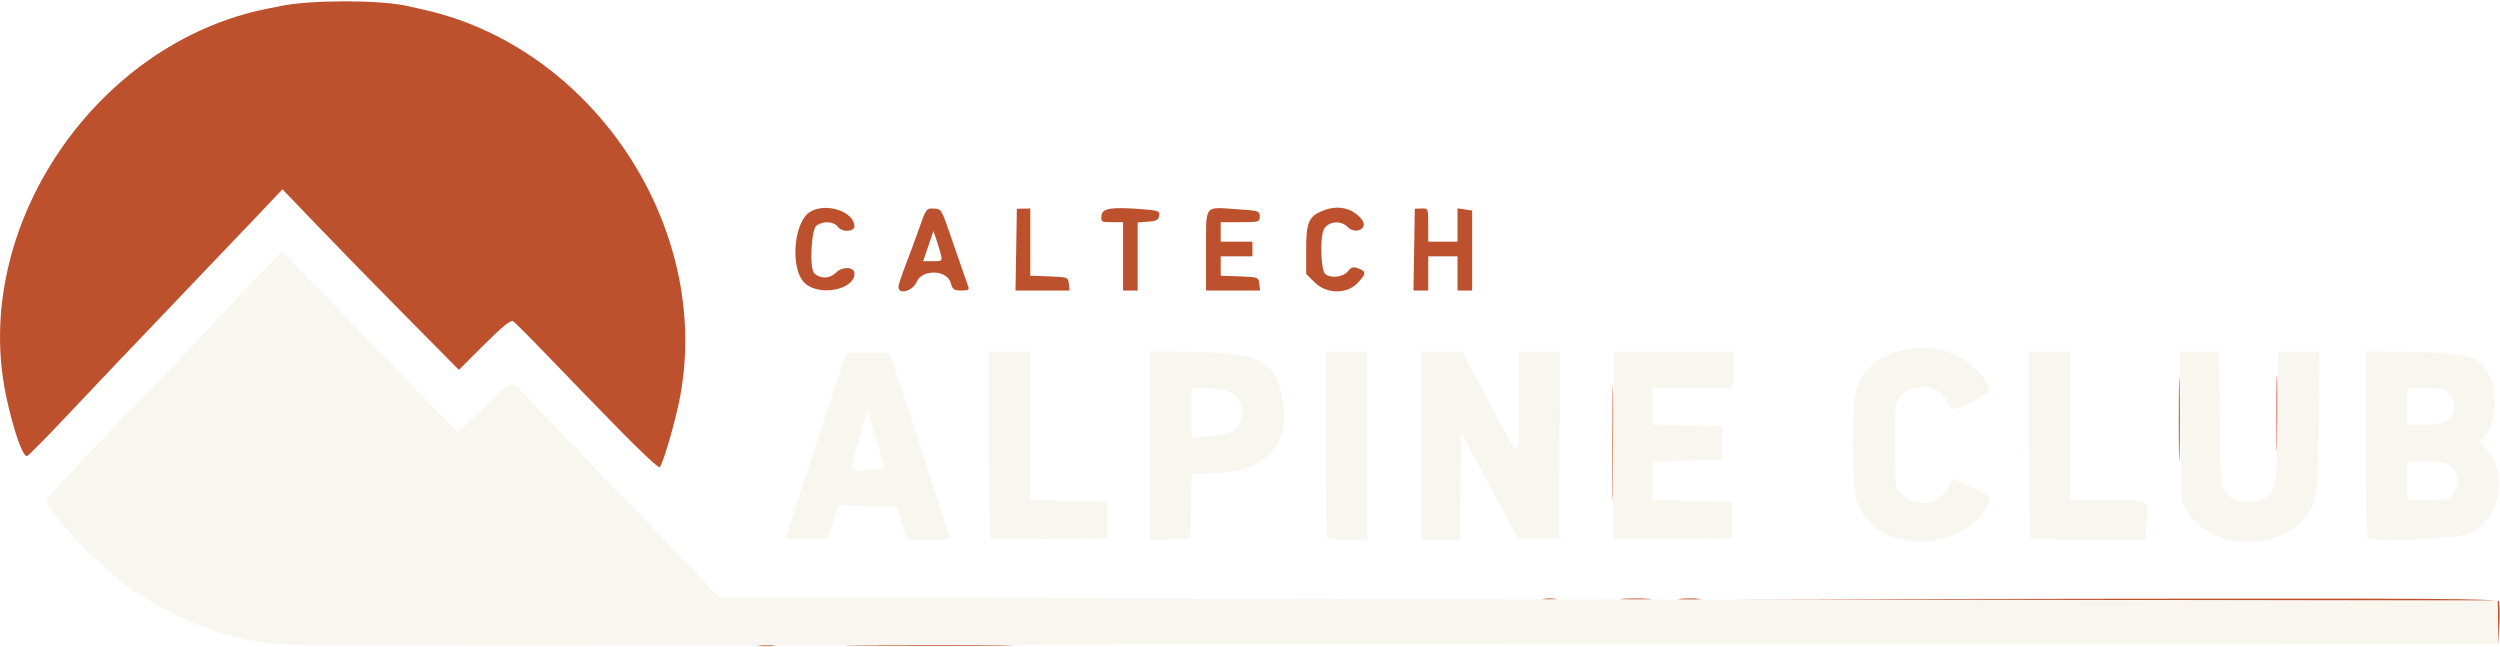
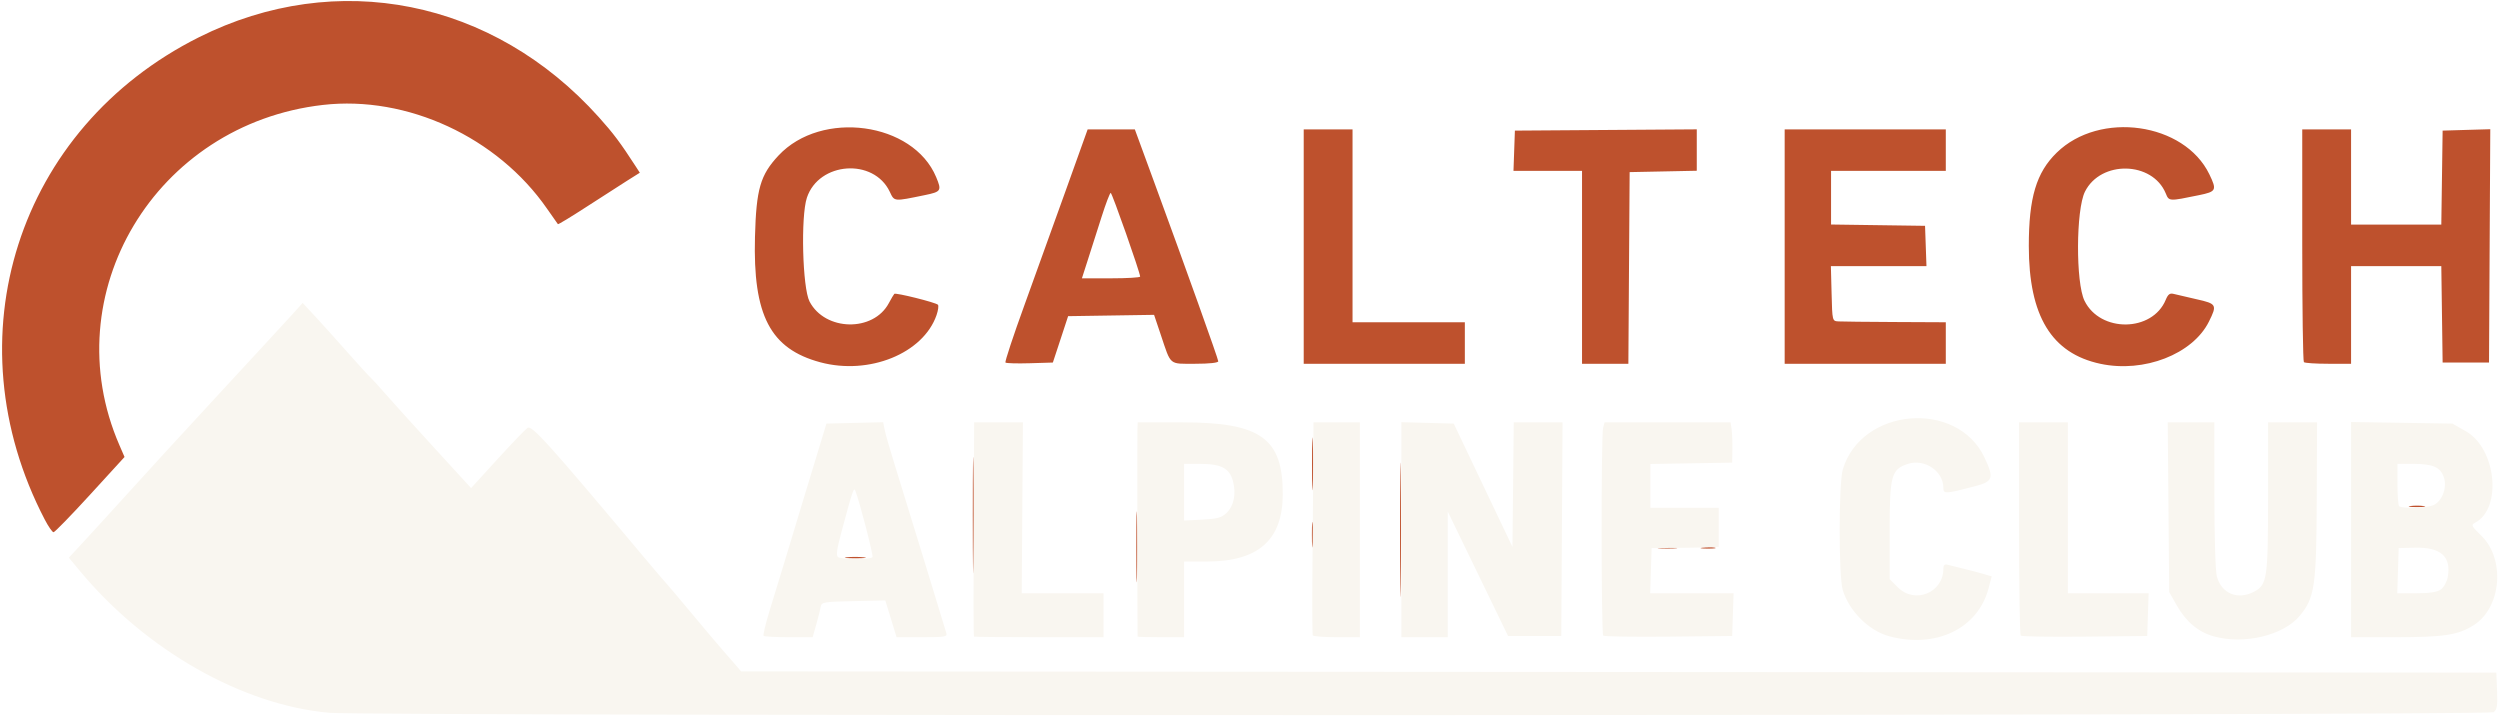
- <svg xmlns="http://www.w3.org/2000/svg" viewBox="0 0 1024 265" role="img" aria-label="Caltech Alpine Club">
-   <path fill="#be512d" d="M311.25 264.28C312.76 264.05 315.24 264.05 316.75 264.28C318.26 264.51 317.02 264.7 314 264.7C310.98 264.7 309.74 264.51 311.25 264.28ZM352.82 264.25C368.4 264.1 393.6 264.1 408.82 264.25C424.04 264.41 411.3 264.53 380.5 264.53C349.7 264.53 337.24 264.41 352.82 264.25ZM1023.2 255.25L1023 246.01L864.25 245.75L705.5 245.49L864.28 245.25C995.86 245.04 1023.15 245.23 1023.57 246.33C1023.86 247.07 1023.93 251.45 1023.75 256.08L1023.41 264.5L1023.2 255.25ZM632.26 245.28C633.78 245.05 636.03 245.06 637.26 245.3C638.49 245.53 637.25 245.72 634.5 245.71C631.75 245.71 630.74 245.51 632.26 245.28ZM664.75 245.26C667.64 245.06 672.36 245.06 675.25 245.26C678.14 245.46 675.77 245.63 670 245.63C664.23 245.63 661.86 245.46 664.75 245.26ZM688.25 245.27C690.31 245.06 693.69 245.06 695.75 245.27C697.81 245.49 696.12 245.66 692 245.66C687.88 245.66 686.19 245.49 688.25 245.27ZM660.45 181.5C660.45 160.6 660.59 151.91 660.75 162.18C660.91 172.46 660.91 189.56 660.75 200.18C660.59 210.81 660.45 202.4 660.45 181.5ZM892.44 171.5C892.44 156.1 892.58 149.94 892.75 157.81C892.92 165.68 892.92 178.28 892.75 185.81C892.58 193.34 892.44 186.9 892.44 171.5ZM932.43 169.5C932.43 155.75 932.57 149.99 932.75 156.69C932.92 163.4 932.92 174.65 932.75 181.69C932.58 188.74 932.43 183.25 932.43 169.5ZM254.38 176.71C246.16 168.34 233.15 154.95 225.46 146.94C217.78 138.94 210.89 132.02 210.14 131.57C209.19 130.99 205.71 133.81 198.37 141.12L187.96 151.5L166.69 130C154.99 118.17 138.73 101.53 130.55 93.01L115.69 77.53L106.59 87.15C101.59 92.44 85.35 109.46 70.5 124.97C55.65 140.49 36.46 160.66 27.86 169.81C19.26 178.95 11.72 186.59 11.1 186.8C9.37 187.38 5.34 175.8 2.44 161.89C-11.93 93.03 39.11 17.55 109.5 3.56C111.15 3.23 113.62 2.73 115 2.45C127.15 -0.06 155.27 -0.1 166.5 2.39C167.6 2.63 170.75 3.34 173.5 3.95C242.96 19.44 291.61 92.85 278.57 162.5C276.7 172.52 271.42 190.62 270.15 191.41C269.7 191.69 262.6 185.07 254.38 176.71ZM329.77 116.08C323.49 110.48 324.94 90.83 331.93 86.7C338.39 82.88 349.86 86.66 349.98 92.64C350.02 94.93 344.86 95.25 343.32 93.05C341.64 90.65 337.29 90.34 334.44 92.42C332.27 94 331.5 109.92 333.5 111.88C336.01 114.34 339.86 114.23 342.46 111.63C345.08 109.01 350 109.28 350 112.05C350 118.65 335.81 121.48 329.77 116.08ZM368 117.53C368 116.72 369.28 112.78 370.85 108.78C372.41 104.77 374.97 97.84 376.54 93.36C379.22 85.69 379.54 85.24 382.16 85.42C385.84 85.67 385.27 84.64 390.97 101.22C393.74 109.26 396.27 116.54 396.61 117.42C397.09 118.67 396.5 119 393.75 119C390.7 119 390.18 118.61 389.36 115.75C387.84 110.44 377.64 110.22 375.46 115.45C373.87 119.25 368 120.89 368 117.53ZM416.23 102.25L416.5 85.5L419.25 85.45L422 85.41L422 99.16L422 112.92L429.75 113.21C437.38 113.5 437.5 113.54 437.82 116.25L438.13 119L427.04 119L415.95 119L416.23 102.25ZM460 105L460 91L455.43 91C451.06 91 450.88 90.88 451.18 88.31C451.55 85.23 455.19 84.68 468.3 85.73C474.52 86.22 475.08 86.45 474.8 88.38C474.56 90.1 473.7 90.56 470.25 90.81L466 91.11L466 105.06L466 119L463 119L460 119L460 105ZM494 102.61C494 83.44 493 84.79 506.51 85.68C515.63 86.28 516 86.39 516 88.65C516 90.92 515.73 91 508 91L500 91L500 95L500 99L506.5 99L513 99L513 102L513 105L506.5 105L500 105L500 108.96L500 112.92L507.75 113.21C515.38 113.5 515.5 113.54 515.82 116.25L516.13 119L505.07 119L494 119L494 102.61ZM538.4 115.6L535 112.2L535 102.32C535 91.17 536.01 88.73 541.6 86.39C547.85 83.78 553.9 85.07 557.75 89.84C560.71 93.5 555.34 96.34 551.92 92.92C549.08 90.08 543.99 90.65 542.23 94C540.63 97.06 541 110.4 542.73 112.13C544.74 114.14 550.11 113.58 552.07 111.16C553.53 109.35 554.27 109.15 556.42 109.97C559.71 111.22 559.66 112.08 556.1 115.89C551.69 120.62 543.28 120.48 538.4 115.6ZM579.23 102.25L579.5 85.5L582.25 85.4C584.99 85.3 585 85.32 585 92.15L585 99L591 99L597 99L597 92.17L597 85.35L600 85.79L603 86.23L603 102.61L603 119L600 119L597 119L597 112L597 105L591 105L585 105L585 112L585 119L581.98 119L578.95 119L579.23 102.25ZM385.36 104.25C384.99 102.74 384.16 99.94 383.51 98.04L382.33 94.58L380.23 100.79L378.13 107L382.08 107C385.89 107 386.01 106.9 385.36 104.25Z" />
-   <path fill="#f9f6f0" d="M114 263.99C106.45 263.11 101.91 262.35 98.83 261.42C97.91 261.14 96.34 260.74 95.33 260.53C84.93 258.34 66.97 250.18 55.14 242.25C41.44 233.07 18.2 208.64 19.21 204.46C19.45 203.44 54.65 166.24 64.58 156.52C66.27 154.86 75.91 144.72 86.01 134C96.1 123.28 106.89 111.87 109.98 108.67L115.61 102.83L139.54 127.67C152.7 141.32 168.88 158.03 175.49 164.79L187.51 177.07L198.17 167.04C210.27 155.63 209.65 155.91 213.57 160.26C217.05 164.12 239.55 187.53 259.95 208.5C267.97 216.75 279.04 228.27 284.54 234.09L294.53 244.68L570.02 245.34C721.53 245.7 885.44 245.99 934.25 246L1023 246L1023 255L1023 264L745.25 263.96C592.49 263.94 389.65 264.14 294.5 264.39C199.35 264.65 118.12 264.47 114 263.99ZM778.72 220.97C769.72 218.7 763.24 213.1 760.58 205.29C758.4 198.89 758.32 166.64 760.47 159.41C766.38 139.52 798.94 136.36 812.15 154.4C816.07 159.76 815.83 160.56 809.25 163.86C799.98 168.5 799.62 168.52 797.68 164.45C793.79 156.29 780.05 156.52 776.88 164.8C776.27 166.4 775.98 174.16 776.17 183.83L776.5 200.17L779.89 203.2C785.7 208.39 794.74 206.27 798.6 198.8L800 196.1L806.75 199.2C815.43 203.18 815.53 203.3 814.03 206.92C809.67 217.46 792.26 224.39 778.72 220.97ZM911.06 220.47C904.48 218.62 899.84 215.25 896.21 209.67L893.5 205.5L893.2 174.75L892.89 144L900.9 144L908.91 144L909.2 171.43C909.49 197.47 909.61 199 911.6 201.68C915.78 207.32 926.69 207.07 930.64 201.24C932.32 198.77 932.53 195.84 932.83 171.25L933.17 144L941.65 144L950.14 144L949.75 172.75C949.31 204.61 948.95 206.83 943.19 213.21C936.45 220.67 922.77 223.76 911.06 220.47ZM322 220.22C322 219.75 327.54 202.52 334.32 181.93L346.64 144.5L355.53 144.5L364.42 144.5L366.13 149.5C369.71 160.03 389 219.8 389 220.38C389 220.72 385.04 221 380.19 221L371.38 221L369.36 214.25L367.34 207.5L355.37 207.22L343.4 206.94L341.37 213.72L339.34 220.5L330.67 220.79C325.9 220.95 322 220.69 322 220.22ZM405.68 220.35C405.31 219.97 405 202.64 405 181.83L405 144L413.5 144L422 144L422 174.47L422 204.95L437.75 205.22L453.5 205.5L453.5 213L453.5 220.5L429.93 220.77C416.97 220.91 406.06 220.73 405.68 220.35ZM471 182.45L471 143.82L490.25 144.16C515.63 144.61 522.27 148.04 525.11 162.2C528.99 181.49 519.58 192.68 498.59 193.75L488.06 194.28L487.78 207.39L487.5 220.5L479.25 220.79L471 221.08L471 182.45ZM543.67 220.33C543.3 219.97 543 202.64 543 181.83L543 144L551.5 144L560 144L560 182.5L560 221L552.17 221C547.86 221 544.03 220.7 543.67 220.33ZM582 182.5L582 144L590.41 144L598.82 144L603.78 153.25C606.5 158.34 610.9 166.55 613.55 171.5C622.86 188.88 621.99 189.52 622 165.25L622 144L630.51 144L639.02 144L638.76 182.25L638.5 220.5L630.17 220.5L621.83 220.5L615.85 209.5C612.56 203.45 607.31 193.64 604.18 187.71L598.5 176.91L598.23 198.96L597.96 221L589.98 221L582 221L582 182.5ZM660.93 220.6C660.7 220.36 660.62 203.03 660.77 182.08L661.05 144L685.52 144L710 144L710 151.5L710 159L693.5 159L677 159L677 166.47L677 173.95L691.25 174.22L705.5 174.5L705.5 181.5L705.5 188.5L691.25 188.78L677 189.05L677 197L677 204.95L693.25 205.23L709.5 205.5L709.5 213L709.5 220.5L685.43 220.77C672.2 220.91 661.17 220.84 660.93 220.6ZM831.67 220.33C831.3 219.97 831 202.64 831 181.83L831 144L839.5 144L848 144L848 174.5L848 205L863.38 205C881.1 205 880.43 204.57 879.32 215.21L878.72 221L855.52 221C842.77 221 832.03 220.7 831.67 220.33ZM969.75 220.43C969.34 220.01 969 202.61 969 181.76L969 143.85L988.75 144.17C1011.87 144.56 1015.8 145.83 1019.9 154.3C1023.71 162.17 1021.51 177.72 1016.3 179.71C1015.2 180.14 1015.57 181 1017.87 183.38C1027.74 193.62 1024.08 213.13 1011.23 218.75C1007.21 220.51 971.26 221.96 969.75 220.43ZM1004.23 203.25C1006.67 200.47 1007.28 197.1 1005.93 193.84C1004.35 190.03 1001.6 189 992.93 189L986 189L986 197L986 205L994.35 205C1001.04 205 1002.99 204.65 1004.23 203.25ZM360.7 192C362.03 192 362.85 191.56 362.51 191.02C362.18 190.48 360.41 184.97 358.58 178.77L355.26 167.5L354.07 172C353.41 174.47 351.84 179.97 350.57 184.21C347.9 193.1 348.01 193.39 353.89 192.6C356.3 192.27 359.37 192 360.7 192ZM504.92 176.82C511.02 173.01 509.73 162.5 502.88 160.11C501.13 159.5 497.07 159 493.85 159L488 159L488 169.15L488 179.29L495.49 178.66C499.61 178.31 503.86 177.48 504.92 176.82ZM1001.48 172.83C1005.78 170.87 1006.56 163.93 1002.83 160.75C1001.28 159.43 998.98 159 993.39 159L986 159L986 166.5L986 174L992.45 174C996 174 1000.06 173.47 1001.48 172.83Z" />
+ <svg xmlns="http://www.w3.org/2000/svg" viewBox="0 0 1024 293" role="img" aria-label="Caltech Alpine Club">
+   <path fill="#be512d" d="M573.46 217C573.46 192.52 573.59 182.51 573.75 194.75C573.91 206.99 573.91 227.01 573.75 239.25C573.59 251.49 573.46 241.48 573.46 217ZM398.45 211C398.45 189.82 398.59 181.16 398.75 191.75C398.91 202.34 398.91 219.66 398.75 230.25C398.59 240.84 398.45 232.18 398.45 211ZM465.43 224C465.43 211.07 465.57 205.79 465.75 212.25C465.92 218.71 465.92 229.29 465.75 235.75C465.57 242.21 465.43 236.93 465.43 224ZM346.73 228.28C348.5 228.06 351.65 228.05 353.73 228.27C355.8 228.49 354.35 228.67 350.5 228.67C346.65 228.68 344.95 228.5 346.73 228.28ZM537.35 219C537.35 214.32 537.52 212.41 537.73 214.75C537.94 217.09 537.94 220.91 537.73 223.25C537.52 225.59 537.35 223.68 537.35 219ZM679.75 224.28C681.54 224.05 684.46 224.05 686.25 224.28C688.04 224.5 686.58 224.68 683 224.68C679.42 224.68 677.96 224.5 679.75 224.28ZM697.26 224.28C698.78 224.05 701.03 224.06 702.26 224.3C703.49 224.53 702.25 224.72 699.5 224.71C696.75 224.71 695.74 224.51 697.26 224.28ZM18.3 212.75C-20.36 138.49 7.18 52.45 81.5 15.25C137.96 -13.01 201.98 -0.22 245.26 47.97C251.26 54.65 254.11 58.45 260.37 68.12L262.07 70.75L256.78 74.08C253.88 75.91 246.39 80.72 240.15 84.77C233.91 88.82 228.68 91.99 228.52 91.82C228.36 91.64 226.36 88.8 224.08 85.5C203.75 56.17 166.74 39.03 132.28 42.98C63.61 50.85 22.02 120.38 48.91 182.34L51.01 187.18L36.92 202.59C29.17 211.07 22.42 218 21.93 218C21.44 218 19.8 215.64 18.3 212.75ZM987.25 207.28C988.76 207.05 991.24 207.05 992.75 207.28C994.26 207.51 993.02 207.7 990 207.7C986.98 207.7 985.74 207.51 987.25 207.28ZM537.41 190C537.41 180.38 537.56 176.44 537.74 181.25C537.93 186.06 537.93 193.94 537.74 198.75C537.56 203.56 537.41 199.62 537.41 190ZM336.02 148.4C315.5 142.88 308.37 129.21 309.24 97C309.76 77.39 311.42 71.68 318.88 63.7C336.49 44.87 374.04 50 383.44 72.52C385.79 78.13 385.53 78.54 378.75 79.93C365.95 82.57 366.38 82.61 364.45 78.54C357.85 64.63 335.4 66.24 330.5 80.99C327.94 88.7 328.69 117.94 331.59 123.5C337.95 135.69 357.73 136.09 364.07 124.16C365.05 122.33 366.05 120.62 366.31 120.36C366.87 119.79 383.24 123.88 384.17 124.82C384.54 125.2 384.28 127.12 383.6 129.09C378.14 144.77 355.99 153.76 336.02 148.4ZM860.36 149.02C840.3 144.75 831 129.45 831 100.76C831 80.95 834.07 70.69 842.43 62.53C860.08 45.29 894.68 50.19 904.94 71.37C908.1 77.9 907.81 78.48 900.75 79.93C888.3 82.49 888.45 82.5 887.08 79.19C881.62 66.01 860.47 65.56 854 78.5C850.3 85.9 850.18 115.82 853.82 123.21C860.28 136.33 881.59 136.07 887.08 122.81C888.04 120.5 888.77 119.97 890.4 120.4C891.56 120.71 895.76 121.69 899.75 122.58C907.96 124.41 908.2 124.87 904.76 131.76C898.11 145.08 878.19 152.82 860.36 149.02ZM411.84 148.5C411.52 148.19 415.06 137.49 419.7 124.72C424.33 111.95 432.03 90.59 436.81 77.25L445.5 53L455.17 53L464.83 53L466.39 57.25C467.25 59.59 470.18 67.58 472.9 75C485.91 110.46 499 147.05 499 147.98C499 148.6 495.33 149 489.54 149C478.67 149 479.75 149.9 475.49 137.23L472.71 128.96L455.1 129.23L437.5 129.5L434.38 139L431.25 148.5L421.83 148.78C416.64 148.94 412.15 148.81 411.84 148.5ZM534 101L534 53L544 53L554 53L554 92.5L554 132L577 132L600 132L600 140.5L600 149L567 149L534 149L534 101ZM648 109.5L648 70L633.96 70L619.92 70L620.21 61.75L620.5 53.5L657.75 53.24L695 52.98L695 61.46L695 69.94L681.25 70.22L667.5 70.5L667.24 109.75L666.98 149L657.49 149L648 149L648 109.5ZM731 101L731 53L764 53L797 53L797 61.5L797 70L773.5 70L750 70L750 80.98L750 91.96L769.25 92.23L788.5 92.5L788.79 100.75L789.08 109L769.51 109L749.93 109L750.22 120.25C750.5 131.46 750.51 131.5 753 131.65C754.38 131.73 764.84 131.85 776.25 131.9L797 132L797 140.5L797 149L764 149L731 149L731 101ZM943.67 148.33C943.3 147.97 943 126.37 943 100.33L943 53L953 53L963 53L963 72.5L963 92L981.48 92L999.96 92L1000.23 72.75L1000.5 53.5L1010.26 53.21L1020.02 52.93L1019.76 100.71L1019.5 148.5L1010 148.5L1000.5 148.5L1000.23 128.75L999.96 109L981.48 109L963 109L963 129L963 149L953.67 149C948.53 149 944.03 148.7 943.67 148.33ZM467 113.29C467 111.67 455.51 79 454.95 79C454.61 79 452.93 83.39 451.23 88.75C449.52 94.11 447.01 101.99 445.64 106.25L443.15 114L455.08 114C461.63 114 467 113.68 467 113.29Z" />
+   <path fill="#f9f6f0" d="M135 291.97C99.39 288.87 59.77 266.38 32.81 233.96L28.2 228.42L33.35 222.88C36.18 219.83 44.58 210.65 52 202.46C59.42 194.28 66.4 186.62 67.5 185.45C69.88 182.92 75.77 176.52 90 161.02C95.78 154.73 103.88 145.96 108 141.53C112.12 137.1 117.4 131.36 119.73 128.78L123.96 124.08L128.82 129.29C131.49 132.16 137.45 138.78 142.07 144C146.69 149.22 150.99 153.95 151.64 154.5C152.28 155.05 154.99 158.01 157.65 161.07C160.32 164.14 169.35 174.13 177.73 183.28L192.96 199.92L203.64 188.21C209.52 181.77 215.1 175.94 216.06 175.26C217.82 174.01 224.54 181.47 263.94 228.44C268.59 233.97 272.64 238.72 272.96 239C273.27 239.28 278.02 244.89 283.51 251.49C289.01 258.08 294.7 264.83 296.18 266.49C297.65 268.14 299.91 270.74 301.21 272.25L303.56 275L663.03 275.25L1022.5 275.5L1022.8 282.98C1023.04 289.15 1022.79 290.68 1021.36 291.73C1019.41 293.15 151.32 293.39 135 291.97ZM773.82 260.61C765.48 258.36 757.36 250.26 754.77 241.6C753.1 236.02 753.12 198.02 754.8 192.34C762.31 166.92 801.65 163.59 812.86 187.42C816.83 195.87 816.39 197.2 809 199.15C796.83 202.35 796 202.39 796 199.8C795.99 192.93 788.28 187.76 781.42 190.03C774.69 192.25 774.01 194.75 774 217.35L774 237.2L777.4 240.6C784.34 247.54 796 242.76 796 232.98C796 231.46 796.49 230.99 797.75 231.33C798.71 231.58 801.75 232.33 804.5 233C807.25 233.66 810.92 234.63 812.65 235.15L815.8 236.09L814.5 241.02C810.15 257.48 792.96 265.76 773.82 260.61ZM906.71 260.64C900.4 258.86 895.41 254.68 891.61 247.98L888.5 242.5L888.2 207.75L887.9 173L897.45 173L907 173L907.01 202.75C907.01 220.05 907.44 234.05 908.04 236.2C909.96 243.12 916.55 245.84 923.13 242.43C928.64 239.58 929 237.22 929 203.53L929 173L939.04 173L949.07 173L948.94 204.75C948.79 240.12 948.1 244.83 942.01 252.19C935.31 260.28 919.19 264.14 906.71 260.64ZM312.78 260.45C312.48 260.14 313.57 255.53 315.2 250.2C316.83 244.86 319.07 237.57 320.16 234C321.26 230.43 322.76 225.47 323.5 223C324.23 220.53 326.41 213.32 328.33 207C330.26 200.68 333.33 190.55 335.17 184.5L338.51 173.5L350.12 173.22L361.74 172.94L362.38 176.14C362.73 177.9 364.58 184.33 366.49 190.42C368.4 196.51 373.81 214.1 378.52 229.5C383.22 244.9 387.31 258.29 387.6 259.25C388.09 260.84 387.17 261 377.69 261L367.24 261L364.93 253.47L362.62 245.94L349.57 246.22C337.42 246.48 336.5 246.64 336.18 248.5C335.99 249.6 335.16 252.86 334.35 255.75L332.86 261L323.1 261C317.73 261 313.08 260.75 312.78 260.45ZM398.95 260.75C398.74 259.72 398.7 244.07 398.84 211.25L399 173L408.99 173L418.99 173L418.74 208L418.5 243L435.25 243L452 243L452 252L452 261L425.5 261C410.93 261 398.98 260.89 398.95 260.75ZM465.96 260.75C465.86 260.12 465.79 179.13 465.89 176.25L466 173L484.32 173C516.45 173 525.51 179.52 525.42 202.6C525.34 221.2 515.37 230 494.37 230L485 230L485 245.5L485 261L475.5 261C470.27 261 465.98 260.89 465.96 260.75ZM537.72 260.25C537.51 259.84 537.44 247.57 537.58 233C537.72 218.43 537.87 198.96 537.92 189.75L538 173L547.5 173L557 173L557 217L557 261L547.56 261C542.37 261 537.94 260.66 537.72 260.25ZM574 216.97L574 172.93L584.72 173.22L595.45 173.5L607.47 198.75L619.5 224.01L619.77 198.5L620.03 173L630.03 173L640.02 173L639.76 216.75L639.5 260.5L628.6 260.5L617.7 260.5L605.35 235.01L593 209.53L593 235.26L593 261L583.5 261L574 261L574 216.97ZM656.68 260.35C655.84 259.51 655.79 178.38 656.63 175.25L657.23 173L683.04 173L708.84 173L709.26 175.75C709.48 177.26 709.63 180.97 709.59 184L709.5 189.5L692.75 189.77L676 190.05L676 199.02L676 208L690 208L704 208L704 216L704 224L699.25 224.18C696.64 224.28 690.45 224.39 685.5 224.43L676.5 224.5L676.21 233.75L675.92 243L693 243L710.08 243L709.79 251.75L709.5 260.5L683.43 260.77C669.1 260.91 657.06 260.73 656.68 260.35ZM827.68 260.35C827.31 259.97 827 240.17 827 216.33L827 173L837 173L847 173L847 208L847 243L863.54 243L880.08 243L879.79 251.75L879.5 260.5L853.93 260.77C839.87 260.91 828.06 260.73 827.68 260.35ZM963 216.93L963 172.86L983.75 173.18L1004.5 173.5L1010 176.62C1022.45 183.68 1024.98 208.12 1013.87 214.07C1012.06 215.04 1012.23 215.4 1016.32 219.38C1026.25 229.02 1024.59 248.87 1013.26 256.05C1006.83 260.13 1001.13 261 980.95 261L963 261L963 216.93ZM999.74 241.47C1000.94 240.63 1002.21 238.38 1002.57 236.48C1004.16 228 999.8 224.07 989.12 224.33L982.5 224.5L982.21 233.75L981.92 243L989.74 243C995.13 243 998.23 242.53 999.74 241.47ZM357.38 228.2C357.8 227.51 352.08 205.38 350.34 201C349.72 199.43 349.21 200.95 344.64 217.97C342.72 225.12 342.39 227.63 343.3 228.2C344.9 229.22 356.75 229.22 357.38 228.2ZM502.34 210.15C505.41 207.27 506.42 202.27 505.01 197.02C503.6 191.78 500.18 190 491.55 190L485 190L485 201.61L485 213.22L492.44 212.84C498.52 212.54 500.32 212.05 502.34 210.15ZM996.48 207.01C1000.18 205.6 1002.45 199.88 1001.02 195.56C999.64 191.37 996.54 190 988.45 190L982 190L982 198.33C982 202.92 982.3 206.97 982.67 207.33C983.69 208.36 993.54 208.12 996.48 207.01Z" />
</svg>
